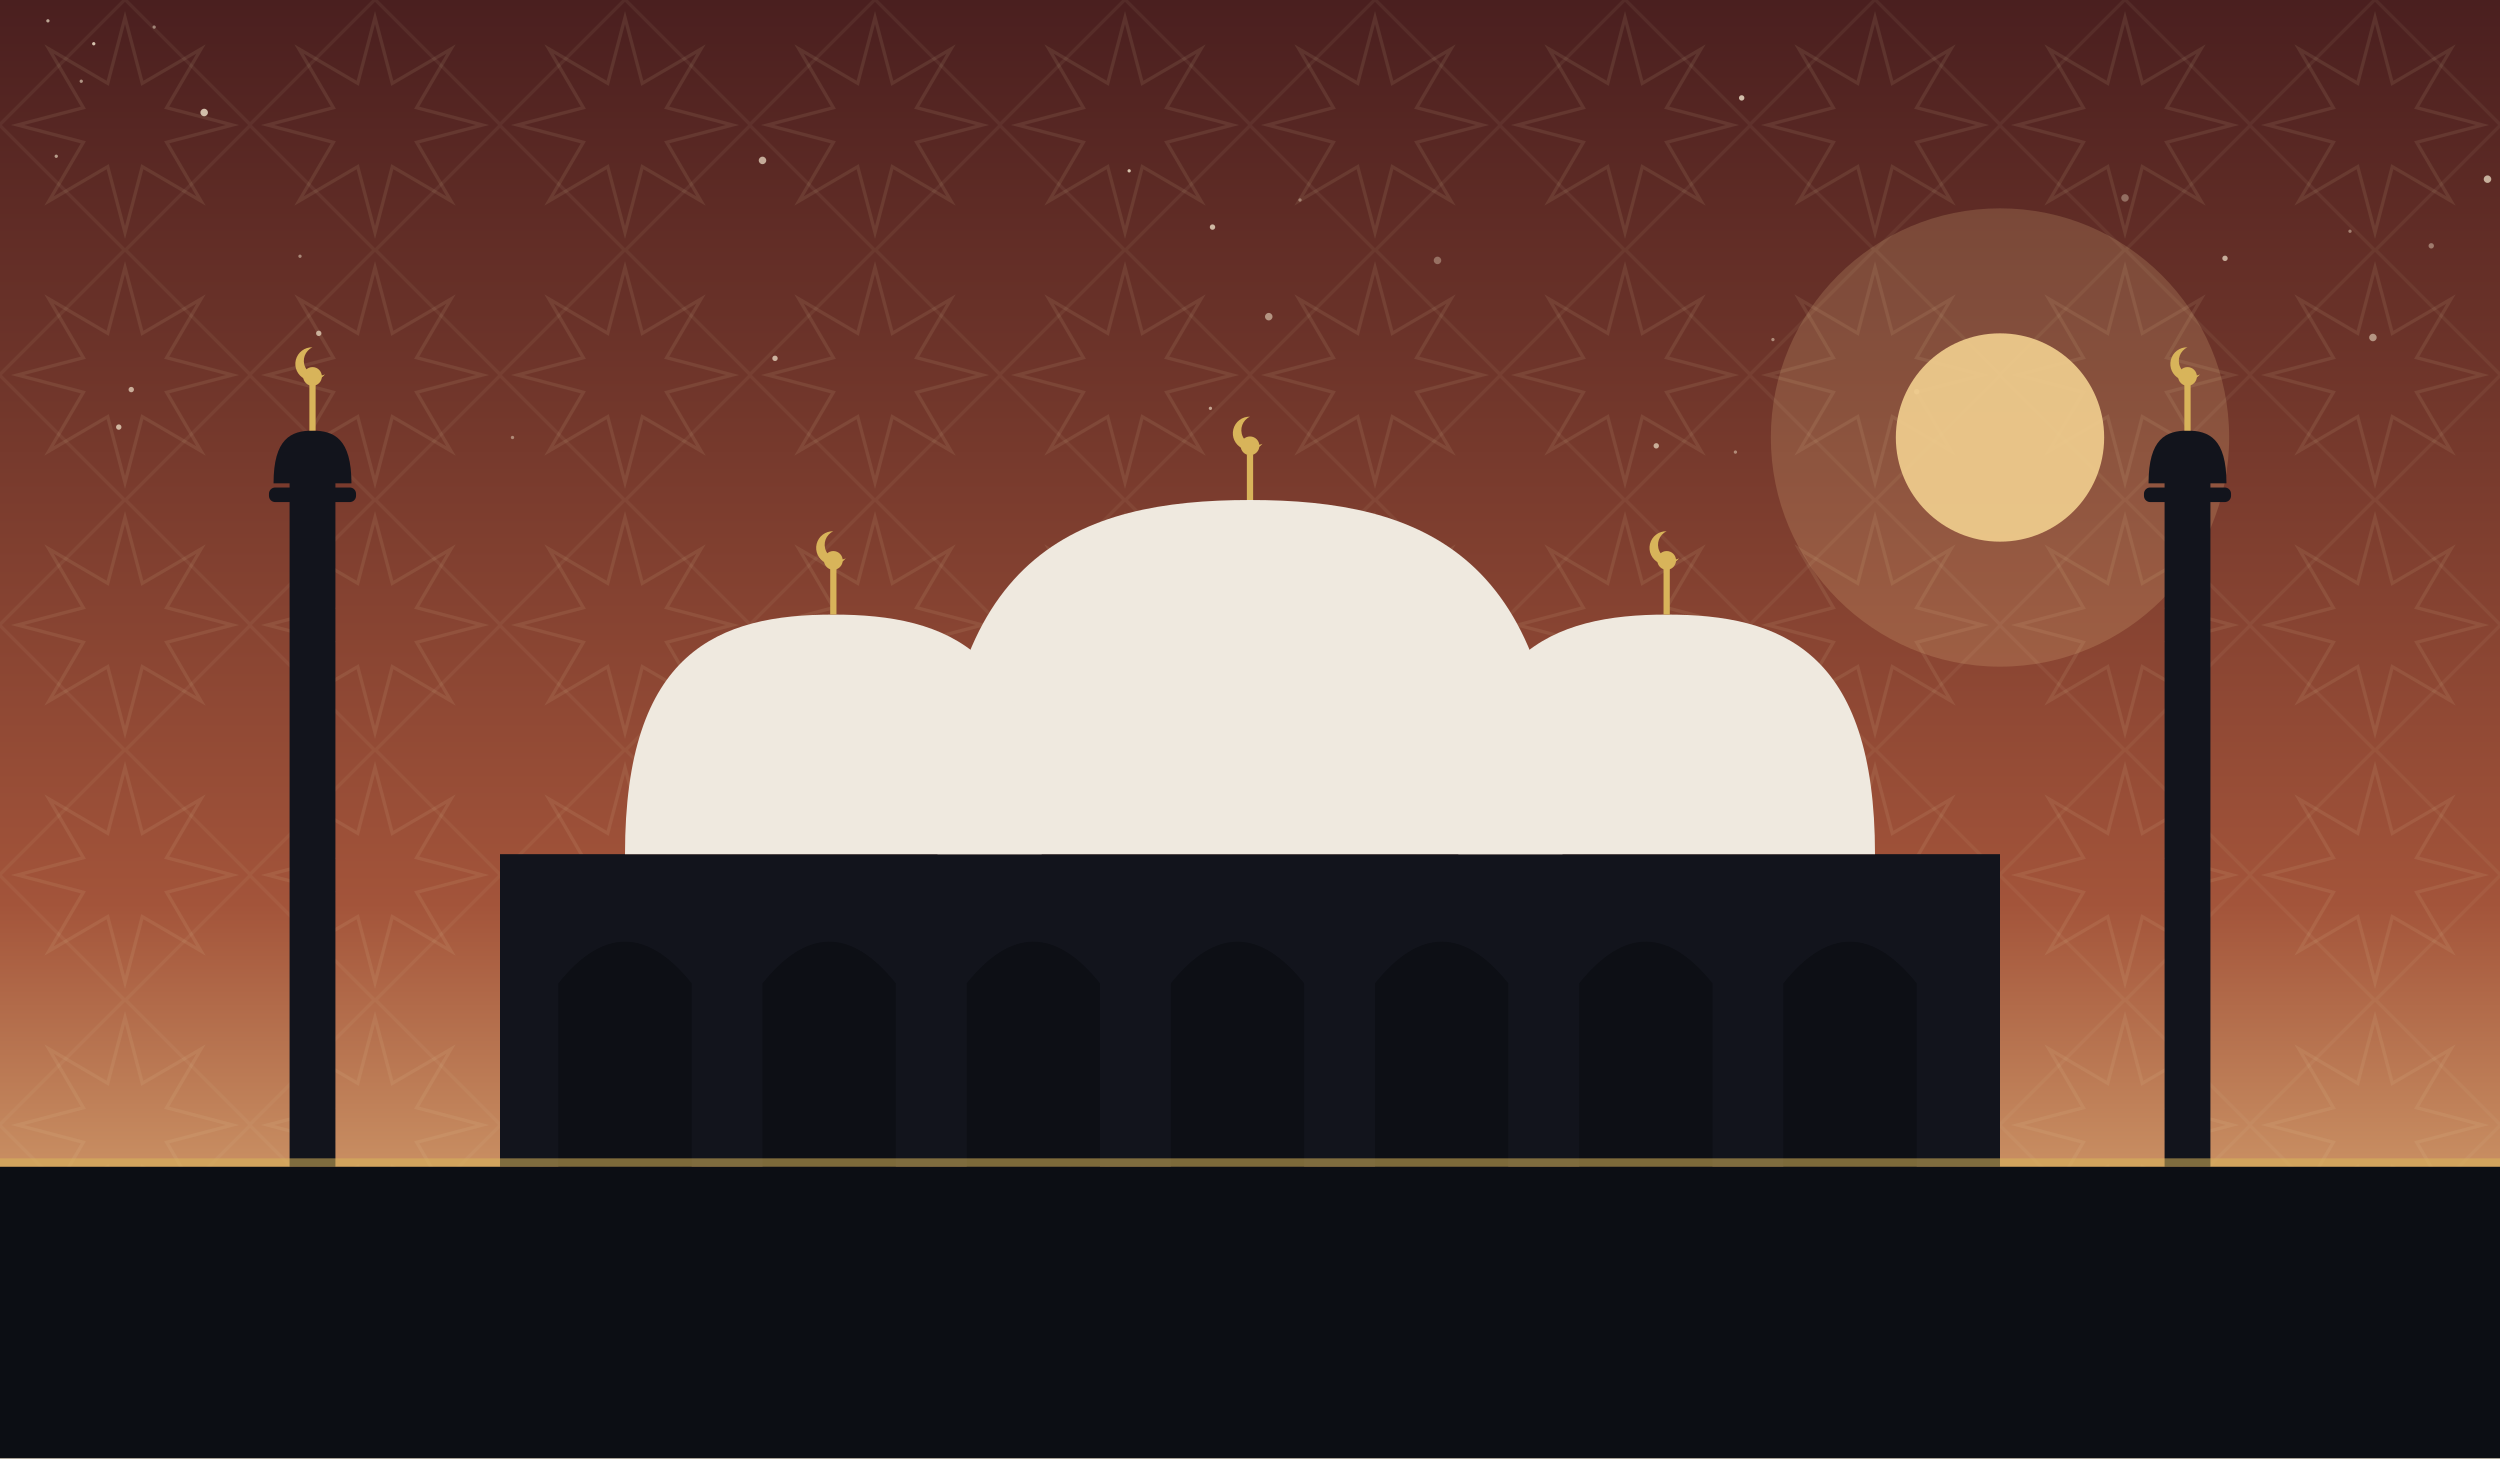
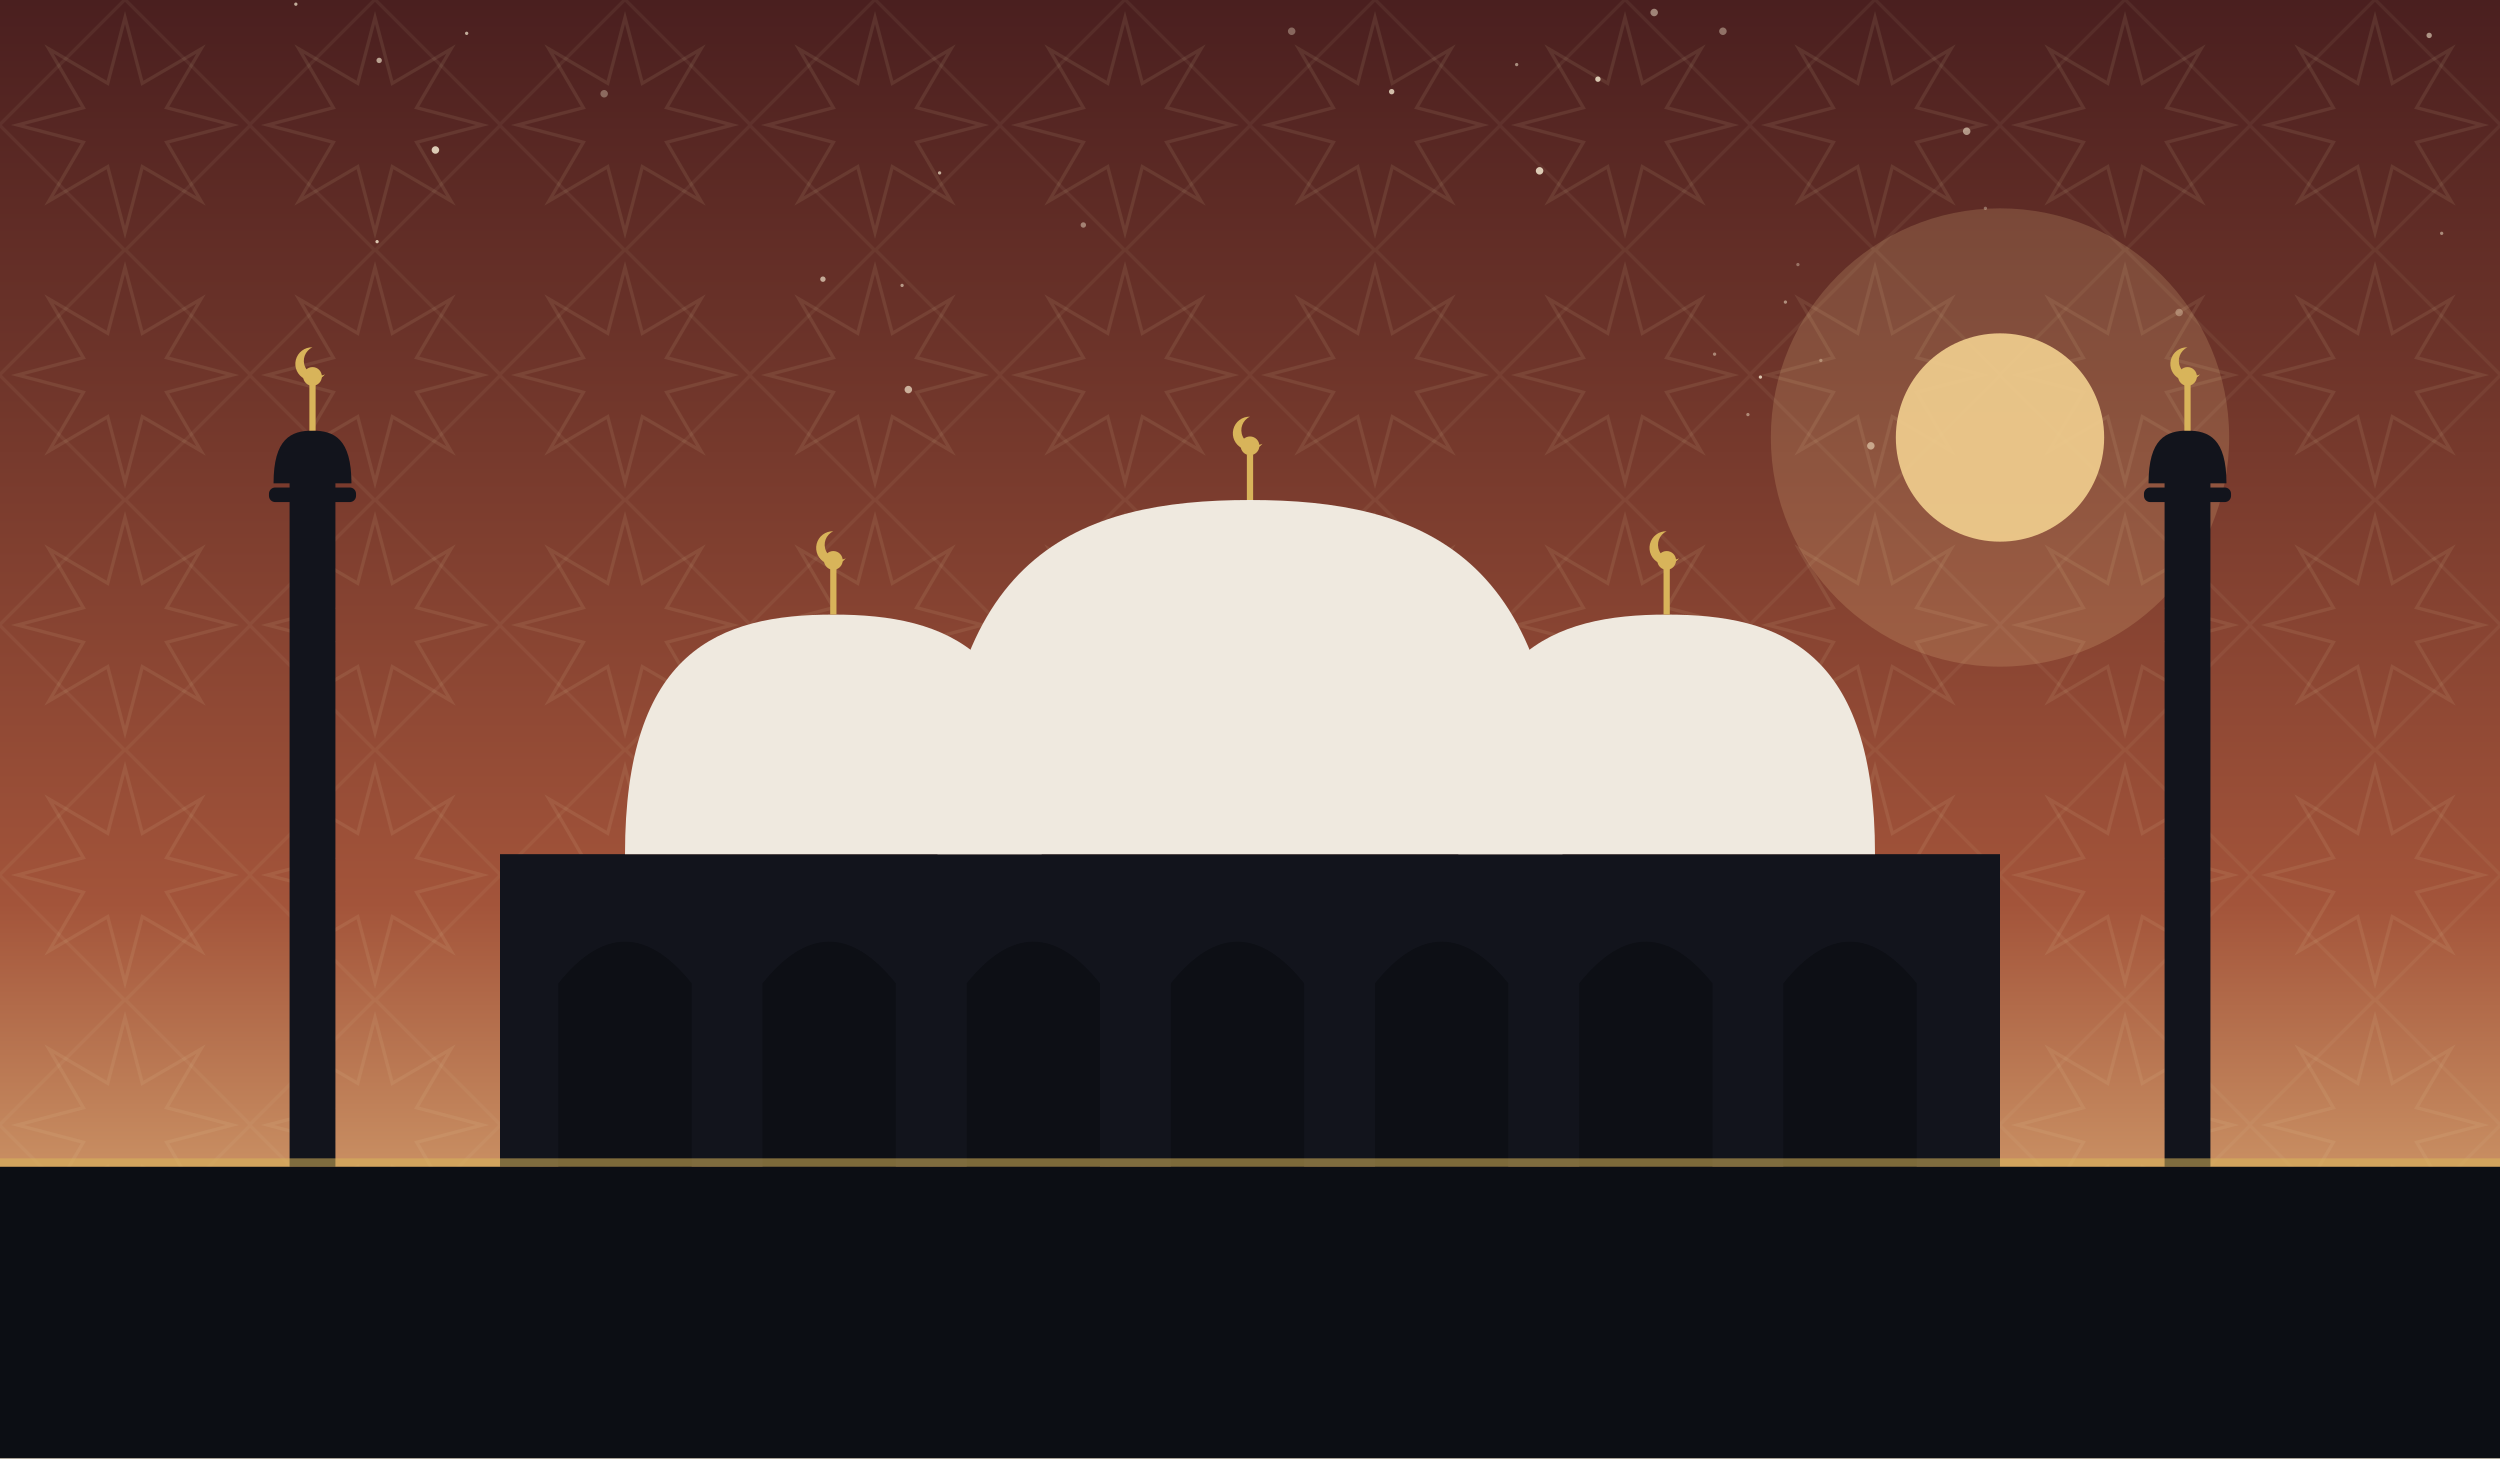
<svg xmlns="http://www.w3.org/2000/svg" viewBox="0 0 1200 700" role="img">
  <defs>
    <linearGradient id="sky" x1="0" y1="0" x2="0" y2="1">
      <stop offset="0" stop-color="#4a1f1f" />
      <stop offset="0.62" stop-color="#a3543a" />
      <stop offset="1" stop-color="#f2cf8f" />
    </linearGradient>
    <pattern id="g1" width="120" height="120" patternUnits="userSpaceOnUse">
      <polygon points="111.6,60.0 80.0,68.3 96.5,96.5 68.3,80.0 60.0,111.6 51.7,80.0 23.5,96.5 40.0,68.3 8.4,60.0 40.0,51.7 23.5,23.5 51.7,40.0 60.0,8.4 68.3,40.0 96.5,23.5 80.0,51.7" fill="none" stroke="#e8d9a8" stroke-width="1.6" opacity="0.1" />
      <rect x="17.4" y="17.4" width="85.2" height="85.2" fill="none" stroke="#e8d9a8" stroke-width="1.6" opacity="0.07" transform="rotate(45 60.0 60.0)" />
    </pattern>
  </defs>
  <rect width="1200" height="700" fill="url(#sky)" />
  <rect width="1200" height="700" fill="url(#g1)" />
-   <circle cx="542" cy="82" r="0.8" fill="#f7ecd2" opacity="0.79" />
-   <circle cx="144" cy="123" r="0.8" fill="#f7ecd2" opacity="0.47" />
-   <circle cx="27" cy="75" r="0.8" fill="#f7ecd2" opacity="0.60" />
-   <circle cx="23" cy="10" r="0.8" fill="#f7ecd2" opacity="0.65" />
-   <circle cx="1068" cy="124" r="1.3" fill="#f7ecd2" opacity="0.67" />
-   <circle cx="690" cy="125" r="1.8" fill="#f7ecd2" opacity="0.35" />
-   <circle cx="833" cy="217" r="0.8" fill="#f7ecd2" opacity="0.46" />
-   <circle cx="609" cy="152" r="1.8" fill="#f7ecd2" opacity="0.53" />
-   <circle cx="1194" cy="86" r="1.8" fill="#f7ecd2" opacity="0.69" />
-   <circle cx="836" cy="47" r="1.3" fill="#f7ecd2" opacity="0.77" />
-   <circle cx="39" cy="39" r="0.8" fill="#f7ecd2" opacity="0.56" />
-   <circle cx="795" cy="214" r="1.3" fill="#f7ecd2" opacity="0.65" />
-   <circle cx="920" cy="188" r="1.3" fill="#f7ecd2" opacity="0.45" />
-   <circle cx="582" cy="109" r="1.3" fill="#f7ecd2" opacity="0.73" />
-   <circle cx="45" cy="21" r="0.8" fill="#f7ecd2" opacity="0.80" />
-   <circle cx="581" cy="196" r="0.8" fill="#f7ecd2" opacity="0.61" />
-   <circle cx="246" cy="210" r="0.8" fill="#f7ecd2" opacity="0.45" />
-   <circle cx="1128" cy="111" r="0.8" fill="#f7ecd2" opacity="0.43" />
-   <circle cx="851" cy="163" r="0.8" fill="#f7ecd2" opacity="0.48" />
-   <circle cx="1167" cy="118" r="1.3" fill="#f7ecd2" opacity="0.41" />
-   <circle cx="372" cy="172" r="1.3" fill="#f7ecd2" opacity="0.69" />
-   <circle cx="74" cy="13" r="0.8" fill="#f7ecd2" opacity="0.47" />
-   <circle cx="57" cy="205" r="1.3" fill="#f7ecd2" opacity="0.70" />
-   <circle cx="153" cy="160" r="1.3" fill="#f7ecd2" opacity="0.65" />
-   <circle cx="98" cy="54" r="1.8" fill="#f7ecd2" opacity="0.77" />
-   <circle cx="1020" cy="95" r="1.8" fill="#f7ecd2" opacity="0.35" />
-   <circle cx="63" cy="187" r="1.3" fill="#f7ecd2" opacity="0.66" />
-   <circle cx="1139" cy="162" r="1.8" fill="#f7ecd2" opacity="0.53" />
-   <circle cx="624" cy="96" r="0.8" fill="#f7ecd2" opacity="0.39" />
-   <circle cx="366" cy="77" r="1.8" fill="#f7ecd2" opacity="0.67" />
+   <circle cx="142" cy="2" r="0.8" fill="#f7ecd2" opacity="0.69" />
+   <circle cx="944" cy="63" r="1.8" fill="#f7ecd2" opacity="0.57" />
+   <circle cx="827" cy="15" r="1.8" fill="#f7ecd2" opacity="0.40" />
+   <circle cx="823" cy="170" r="0.8" fill="#f7ecd2" opacity="0.45" />
+   <circle cx="668" cy="44" r="1.3" fill="#f7ecd2" opacity="0.77" />
+   <circle cx="290" cy="45" r="1.8" fill="#f7ecd2" opacity="0.35" />
+   <circle cx="433" cy="137" r="0.8" fill="#f7ecd2" opacity="0.56" />
+   <circle cx="209" cy="72" r="1.8" fill="#f7ecd2" opacity="0.83" />
+   <circle cx="794" cy="6" r="1.8" fill="#f7ecd2" opacity="0.49" />
+   <circle cx="436" cy="187" r="1.8" fill="#f7ecd2" opacity="0.67" />
+   <circle cx="839" cy="199" r="0.8" fill="#f7ecd2" opacity="0.46" />
+   <circle cx="395" cy="134" r="1.3" fill="#f7ecd2" opacity="0.65" />
+   <circle cx="520" cy="108" r="1.3" fill="#f7ecd2" opacity="0.45" />
+   <circle cx="182" cy="29" r="1.3" fill="#f7ecd2" opacity="0.63" />
+   <circle cx="845" cy="181" r="0.8" fill="#f7ecd2" opacity="0.80" />
+   <circle cx="181" cy="116" r="0.8" fill="#f7ecd2" opacity="0.81" />
+   <circle cx="1046" cy="150" r="1.8" fill="#f7ecd2" opacity="0.35" />
+   <circle cx="728" cy="31" r="0.8" fill="#f7ecd2" opacity="0.53" />
+   <circle cx="451" cy="83" r="0.8" fill="#f7ecd2" opacity="0.68" />
+   <circle cx="767" cy="38" r="1.3" fill="#f7ecd2" opacity="0.81" />
+   <circle cx="1172" cy="112" r="0.8" fill="#f7ecd2" opacity="0.49" />
+   <circle cx="874" cy="173" r="0.8" fill="#f7ecd2" opacity="0.37" />
+   <circle cx="857" cy="145" r="0.8" fill="#f7ecd2" opacity="0.50" />
+   <circle cx="953" cy="100" r="0.8" fill="#f7ecd2" opacity="0.35" />
+   <circle cx="898" cy="214" r="1.8" fill="#f7ecd2" opacity="0.57" />
+   <circle cx="620" cy="15" r="1.8" fill="#f7ecd2" opacity="0.35" />
+   <circle cx="863" cy="127" r="0.8" fill="#f7ecd2" opacity="0.36" />
+   <circle cx="739" cy="82" r="1.8" fill="#f7ecd2" opacity="0.83" />
+   <circle cx="224" cy="16" r="0.8" fill="#f7ecd2" opacity="0.69" />
+   <circle cx="1166" cy="17" r="1.3" fill="#f7ecd2" opacity="0.57" />
  <circle cx="960" cy="210" r="110" fill="#f2cf8f" opacity="0.18" />
  <circle cx="960" cy="210" r="50" fill="#f2cf8f" opacity="0.9" />
  <rect x="240" y="410" width="720" height="150" fill="#12141c" />
  <path d="M 268 560 L 268 472 Q 300 432 332 472 L 332 560 Z" fill="#0c0e14" opacity="0.9" />
  <path d="M 366 560 L 366 472 Q 398 432 430 472 L 430 560 Z" fill="#0c0e14" opacity="0.9" />
  <path d="M 464 560 L 464 472 Q 496 432 528 472 L 528 560 Z" fill="#0c0e14" opacity="0.9" />
  <path d="M 562 560 L 562 472 Q 594 432 626 472 L 626 560 Z" fill="#0c0e14" opacity="0.9" />
  <path d="M 660 560 L 660 472 Q 692 432 724 472 L 724 560 Z" fill="#0c0e14" opacity="0.9" />
  <path d="M 758 560 L 758 472 Q 790 432 822 472 L 822 560 Z" fill="#0c0e14" opacity="0.9" />
  <path d="M 856 560 L 856 472 Q 888 432 920 472 L 920 560 Z" fill="#0c0e14" opacity="0.9" />
  <path d="M 450 410 C 450 265.5, 517.5 240, 600 240 C 682.5 240, 750 265.5, 750 410 Z" fill="#efe9df" />
  <line x1="600" y1="240" x2="600" y2="218" stroke="#d8b45a" stroke-width="3" />
  <circle cx="600" cy="214" r="4.5" fill="#d8b45a" />
  <path d="M 600 200 a 8 8 0 1 0 6 13 a 6.4 6.4 0 1 1 -6 -13 Z" fill="#d8b45a" />
  <path d="M 300 410 C 300 312.25, 345.0 295, 400 295 C 455.0 295, 500 312.25, 500 410 Z" fill="#efe9df" />
  <line x1="400" y1="295" x2="400" y2="273" stroke="#d8b45a" stroke-width="3" />
  <circle cx="400" cy="269" r="4.5" fill="#d8b45a" />
  <path d="M 400 255 a 8 8 0 1 0 6 13 a 6.4 6.4 0 1 1 -6 -13 Z" fill="#d8b45a" />
  <path d="M 700 410 C 700 312.25, 745.0 295, 800 295 C 855.0 295, 900 312.25, 900 410 Z" fill="#efe9df" />
  <line x1="800" y1="295" x2="800" y2="273" stroke="#d8b45a" stroke-width="3" />
  <circle cx="800" cy="269" r="4.5" fill="#d8b45a" />
  <path d="M 800 255 a 8 8 0 1 0 6 13 a 6.4 6.4 0 1 1 -6 -13 Z" fill="#d8b45a" />
  <rect x="139.0" y="230" width="22" height="330" fill="#12141c" />
  <rect x="129.1" y="234" width="41.8" height="7" rx="3" fill="#12141c" />
  <path d="M 131.3 232 C 131.3 210.495, 139.715 206.7, 150 206.7 C 160.285 206.7, 168.7 210.495, 168.7 232 Z" fill="#12141c" />
  <line x1="150" y1="206.7" x2="150" y2="184.7" stroke="#d8b45a" stroke-width="3" />
  <circle cx="150" cy="180.7" r="4.5" fill="#d8b45a" />
  <path d="M 150 166.7 a 8 8 0 1 0 6 13 a 6.4 6.4 0 1 1 -6 -13 Z" fill="#d8b45a" />
  <rect x="1039.0" y="230" width="22" height="330" fill="#12141c" />
  <rect x="1029.1" y="234" width="41.8" height="7" rx="3" fill="#12141c" />
  <path d="M 1031.3 232 C 1031.3 210.495, 1039.715 206.7, 1050 206.7 C 1060.285 206.7, 1068.7 210.495, 1068.7 232 Z" fill="#12141c" />
  <line x1="1050" y1="206.7" x2="1050" y2="184.7" stroke="#d8b45a" stroke-width="3" />
  <circle cx="1050" cy="180.7" r="4.5" fill="#d8b45a" />
  <path d="M 1050 166.7 a 8 8 0 1 0 6 13 a 6.4 6.4 0 1 1 -6 -13 Z" fill="#d8b45a" />
  <rect x="0" y="560" width="1200" height="140" fill="#0c0e14" />
  <rect x="0" y="556" width="1200" height="4" fill="#d8b45a" opacity="0.55" />
</svg>
